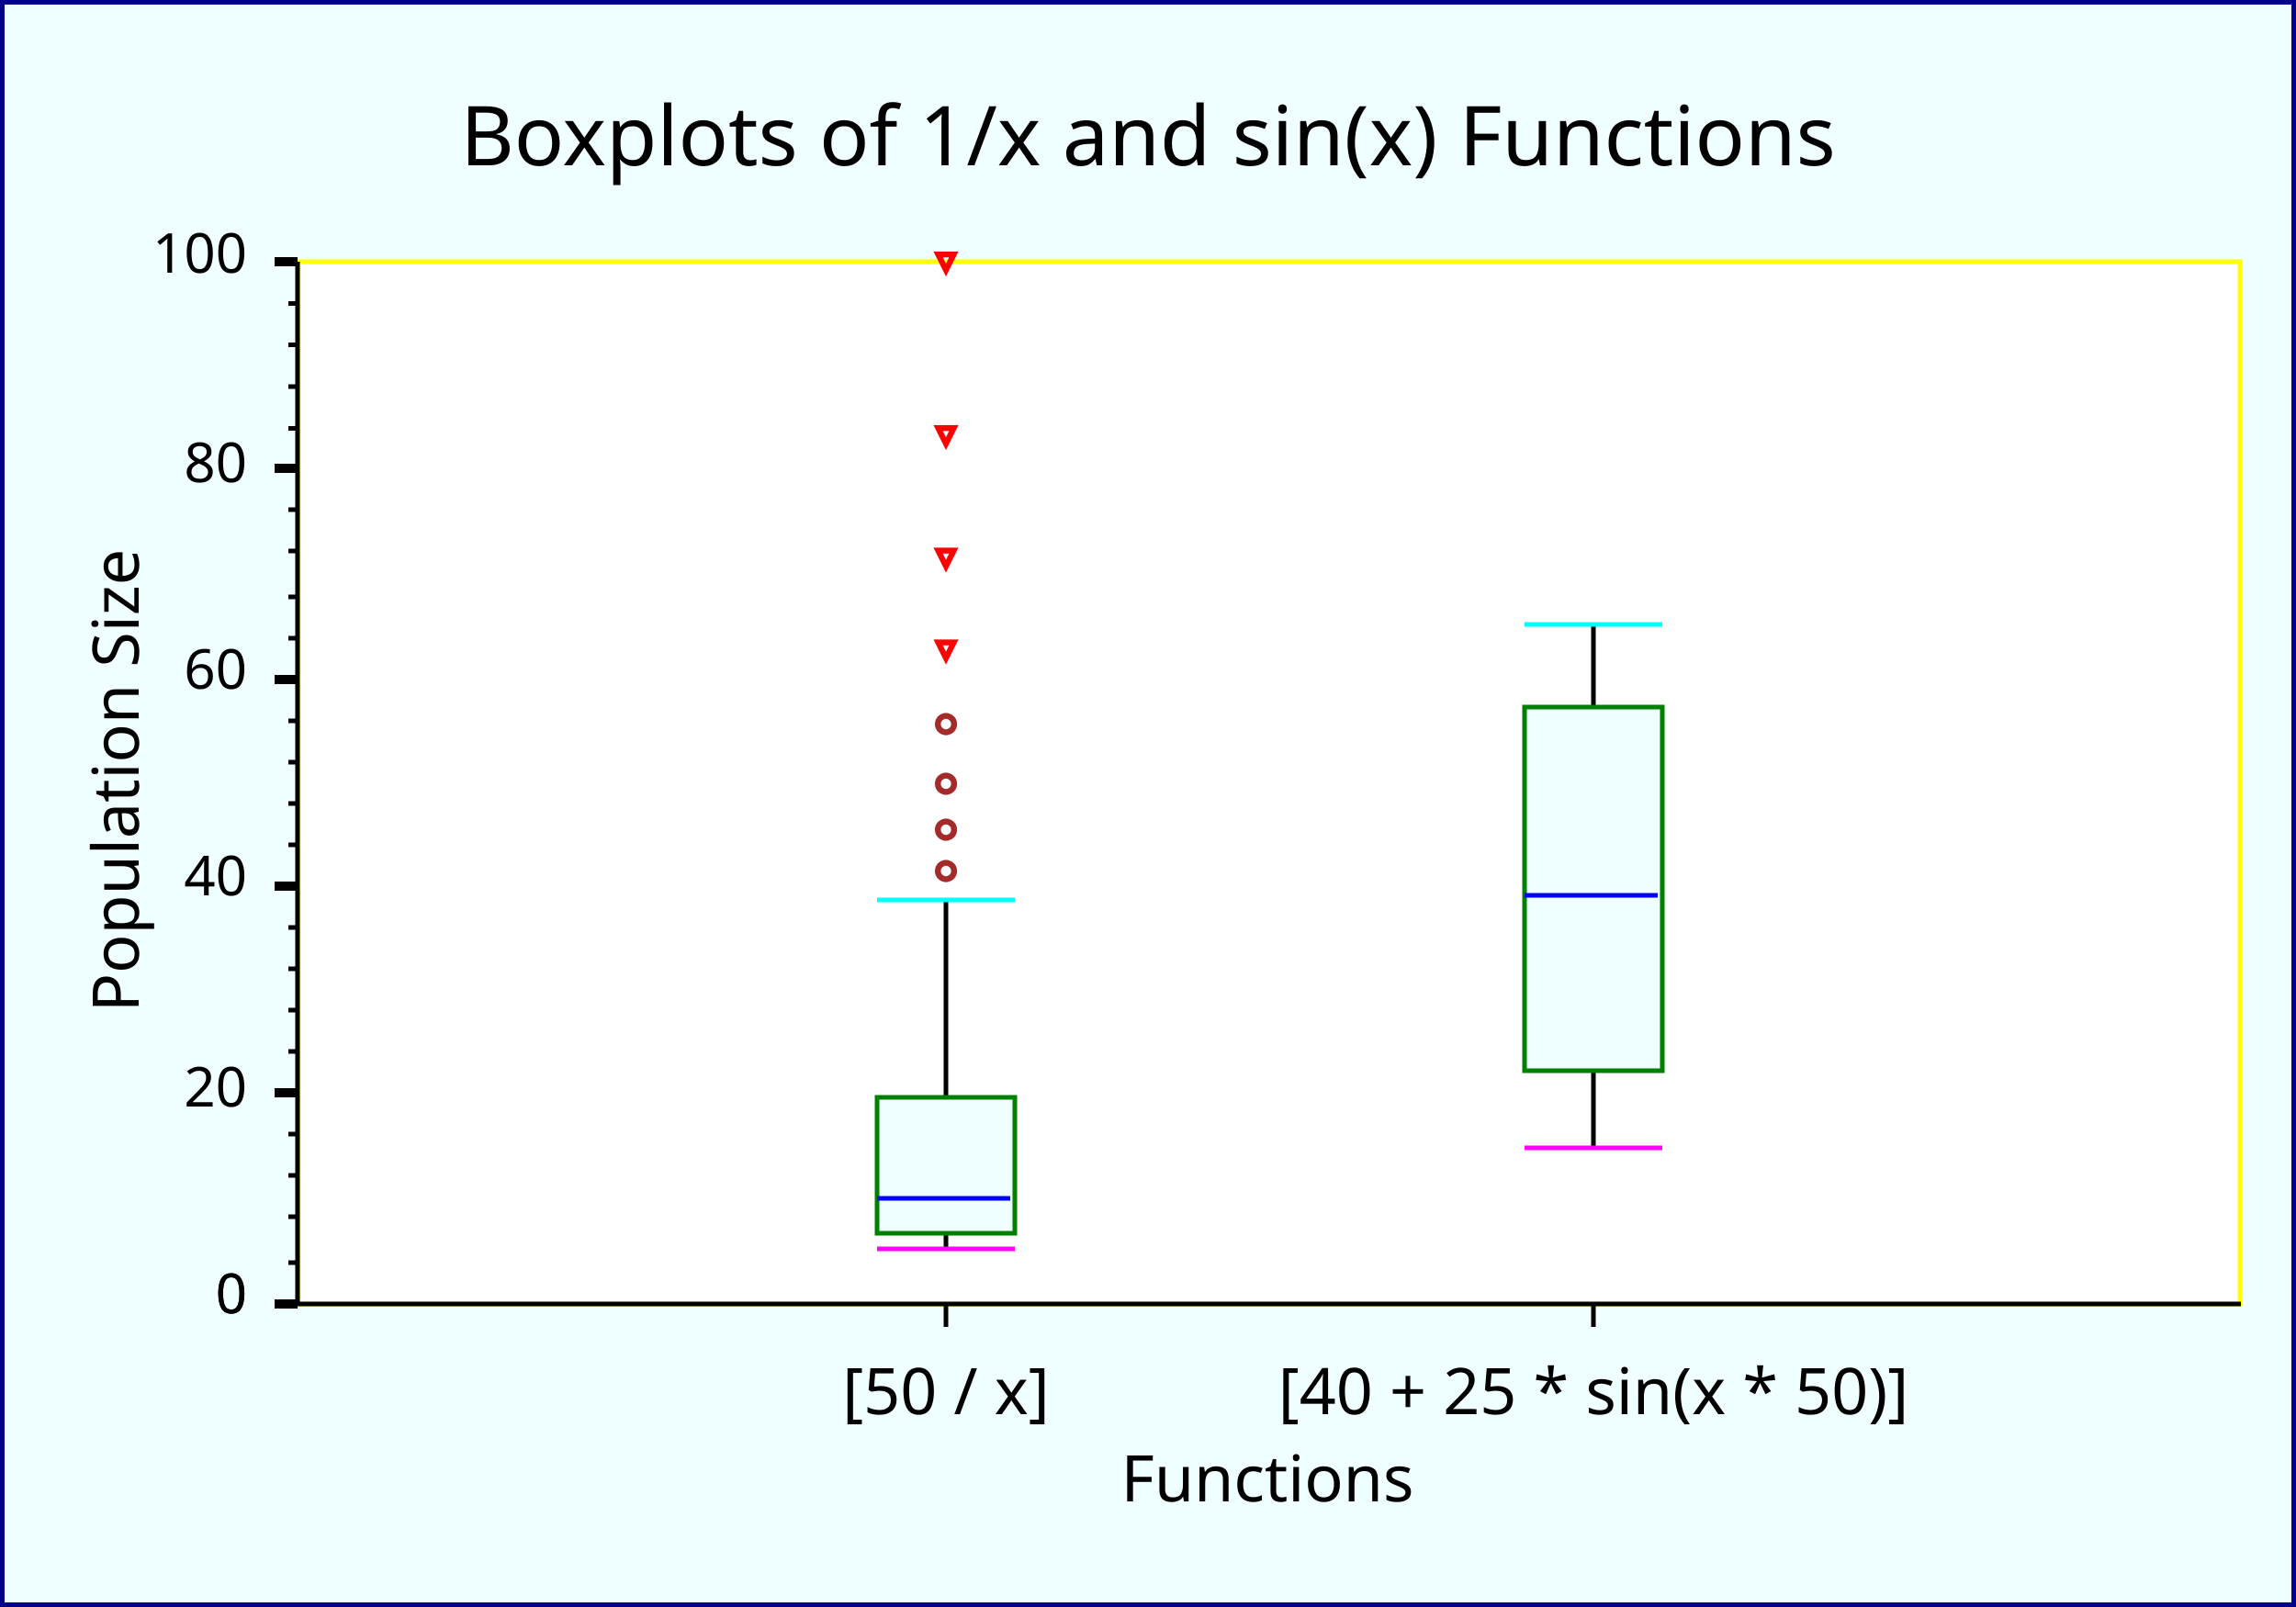
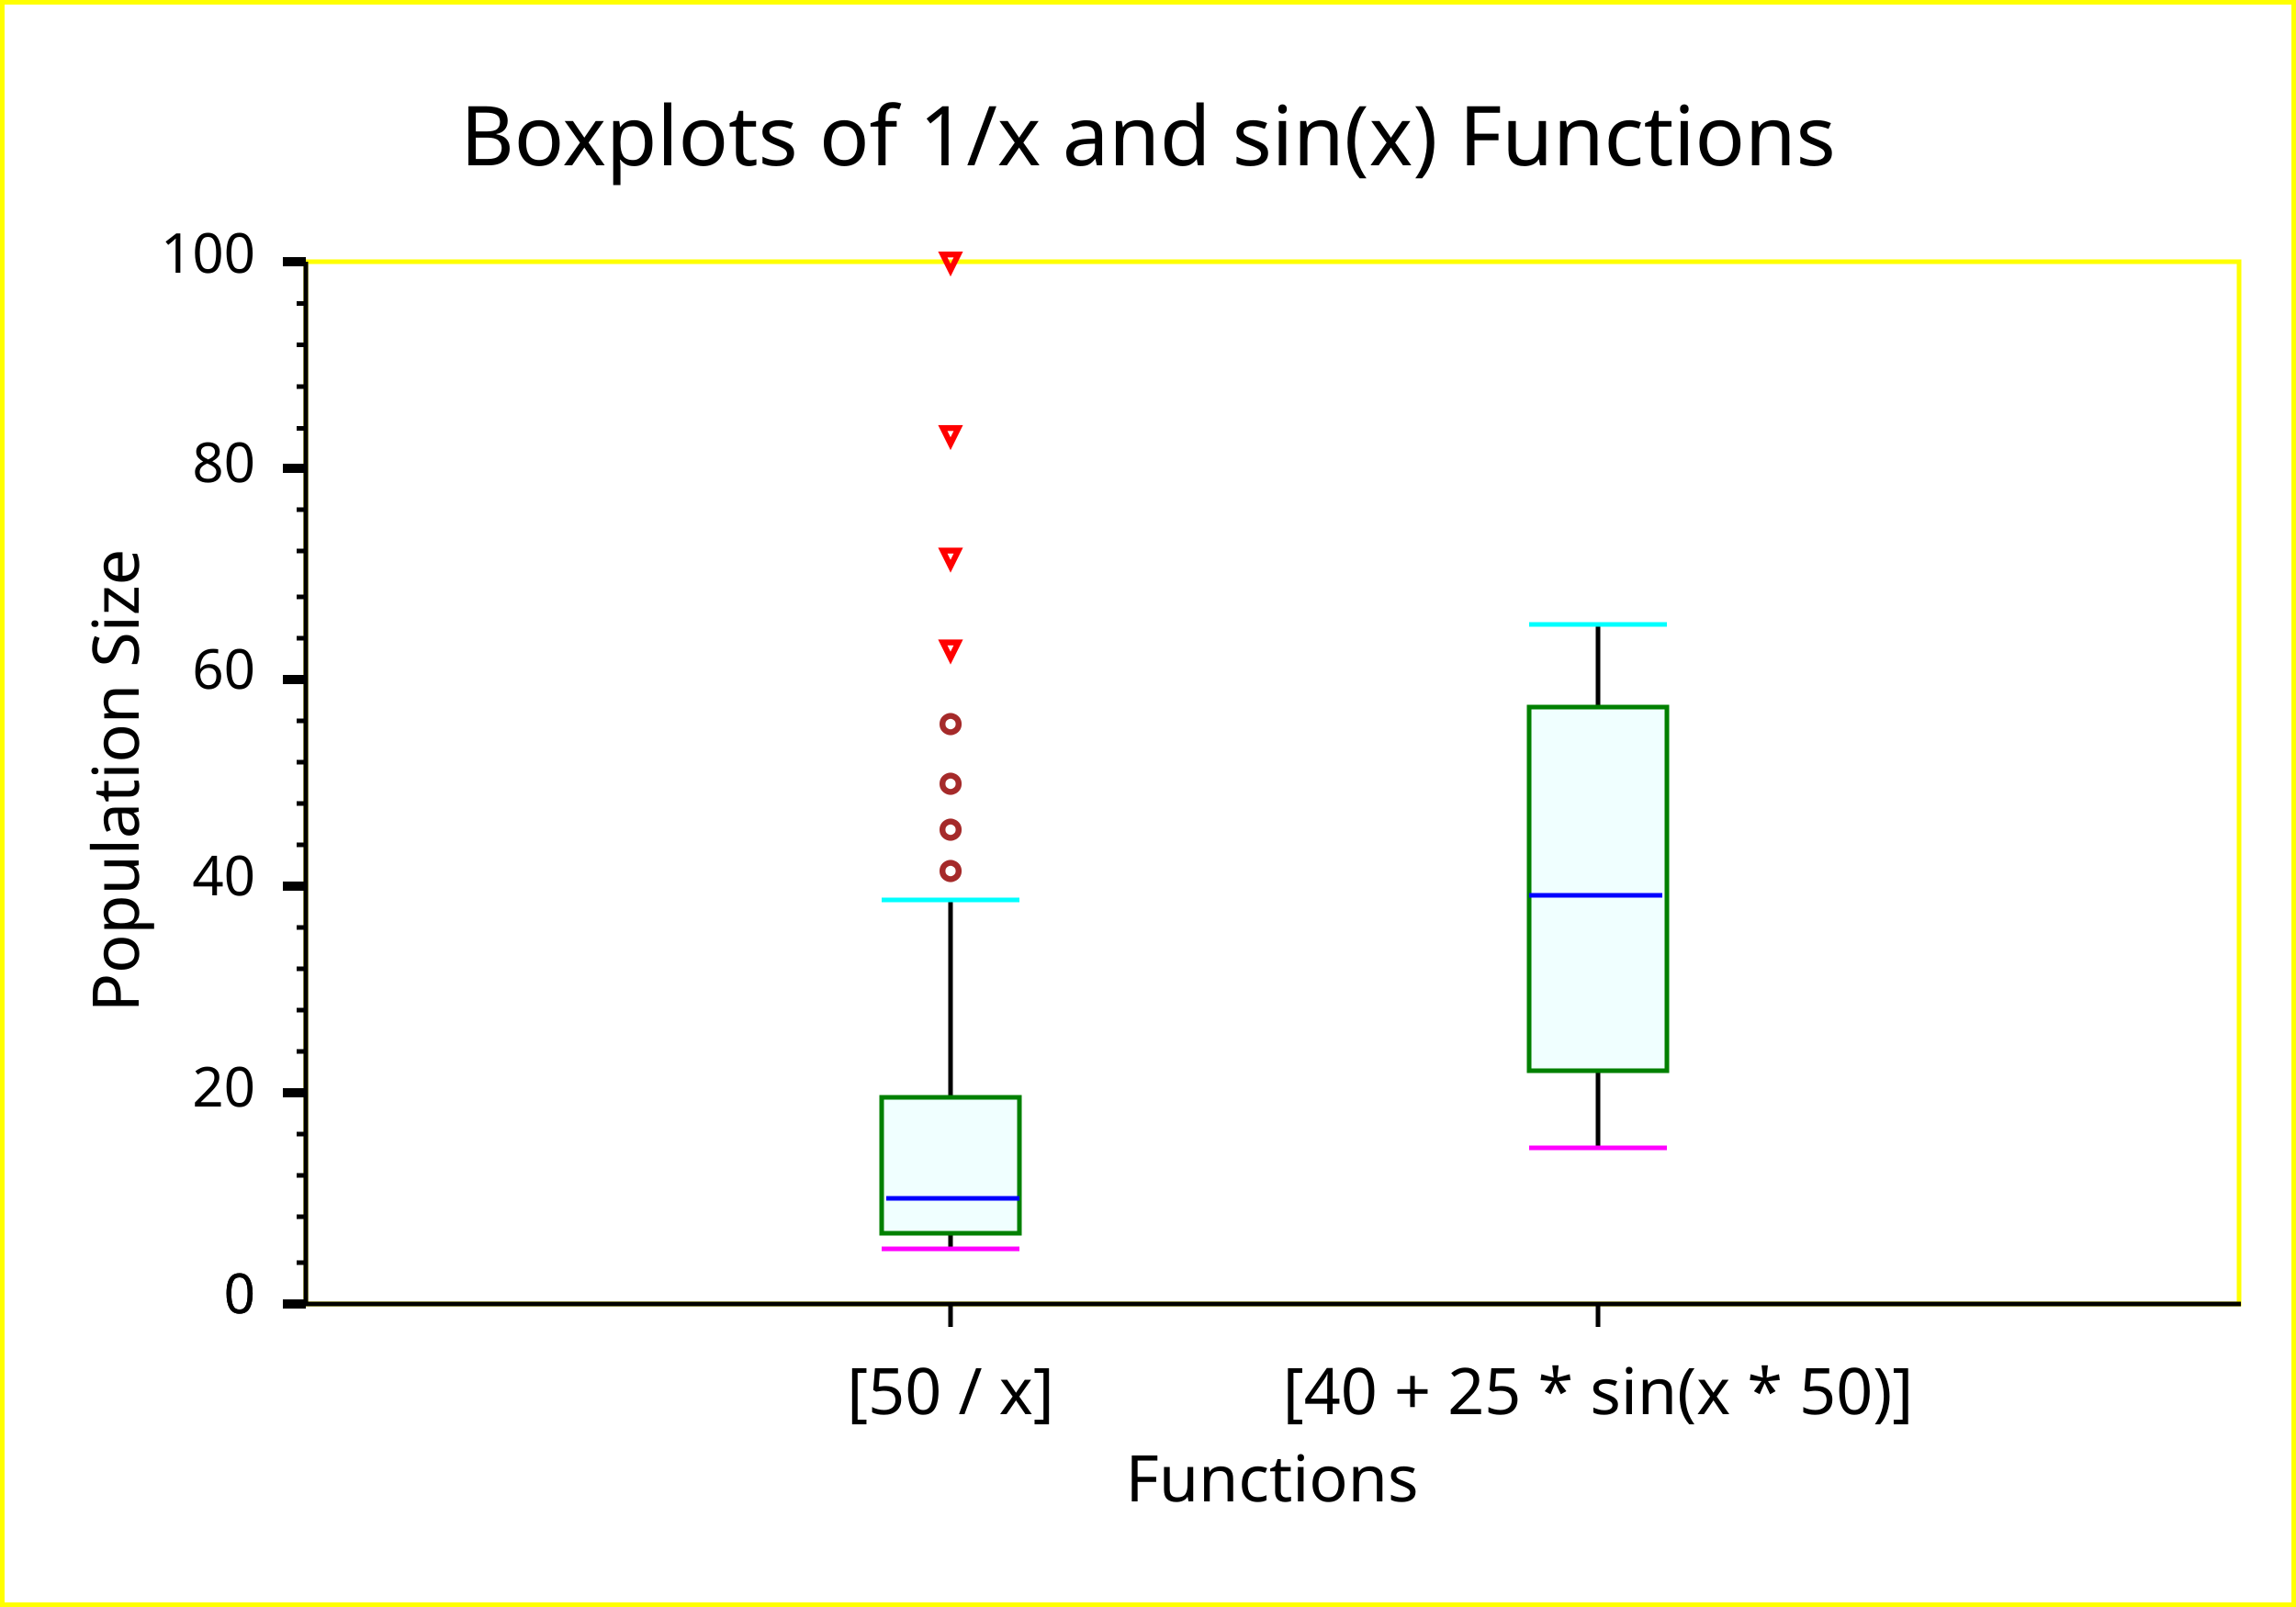
<svg xmlns="http://www.w3.org/2000/svg" width="500" height="350" version="1.1">
  <clipPath id="plot_window">
-     <rect x="59.8" y="52" width="428" height="232" />
+     <rect x="61.6" y="52" width="426" height="232" />
  </clipPath>
-   <g id="imageBackground" stroke="rgb(0,0,139)" fill="rgb(240,255,255)" stroke-width="2">
+   <g id="imageBackground" stroke="rgb(255,255,0)" fill="rgb(255,255,255)" stroke-width="2">
    <rect x="0" y="0" width="500" height="350" />
  </g>
  <g id="plotBackground" stroke="rgb(255,255,0)" fill="rgb(255,255,255)" stroke-width="1">
-     <rect x="64.8" y="57" width="423" height="227" />
+     <rect x="66.6" y="57" width="421" height="227" />
  </g>
  <g id="X-axis" stroke="rgb(0,0,0)" stroke-width="1">
-     <line x1="64.8" y1="284" x2="488" y2="284" />
+     <line x1="66.6" y1="284" x2="488" y2="284" />
  </g>
  <g id="Y-axis" stroke="rgb(0,0,0)" stroke-width="1">
-     <line x1="64.8" y1="284" x2="64.8" y2="57" />
+     <line x1="66.6" y1="284" x2="66.6" y2="57" />
  </g>
  <g id="xMajorTicks" stroke="rgb(0,0,0)" stroke-width="1">
-     <path d="M206,284 L206,289 M347,284 L347,289 " fill="none" />
+     <path d="M207,284 L207,289 M348,284 L348,289 " fill="none" />
  </g>
  <g id="yMajorTicks" stroke="rgb(0,0,0)" stroke-width="2">
-     <path d="M59.8,284 L64.8,284 M59.8,238 L64.8,238 M59.8,193 L64.8,193 M59.8,148 L64.8,148 M59.8,102 L64.8,102 M59.8,57 L64.8,57 M59.8,284 L64.8,284 " fill="none" />
+     <path d="M61.6,284 L66.6,284 M61.6,238 L66.6,238 M61.6,193 L66.6,193 M61.6,148 L66.6,148 M61.6,102 L66.6,102 M61.6,57 L66.6,57 M61.6,284 L66.6,284 " fill="none" />
  </g>
  <g id="yMinorTicks" stroke="rgb(0,0,0)" stroke-width="1">
-     <path d="M62.8,275 L64.8,275 M62.8,265 L64.8,265 M62.8,256 L64.8,256 M62.8,247 L64.8,247 M62.8,229 L64.8,229 M62.8,220 L64.8,220 M62.8,211 L64.8,211 M62.8,202 L64.8,202 M62.8,184 L64.8,184 M62.8,175 L64.8,175 M62.8,166 L64.8,166 M62.8,157 L64.8,157 M62.8,139 L64.8,139 M62.8,130 L64.8,130 M62.8,120 L64.8,120 M62.8,111 L64.8,111 M62.8,93.3 L64.8,93.3 M62.8,84.2 L64.8,84.2 M62.8,75.1 L64.8,75.1 M62.8,66.1 L64.8,66.1 M62.8,284 L64.8,284 " fill="none" />
+     <path d="M64.6,275 L66.6,275 M64.6,265 L66.6,265 M64.6,256 L66.6,256 M64.6,247 L66.6,247 M64.6,229 L66.6,229 M64.6,220 L66.6,220 M64.6,211 L66.6,211 M64.6,202 L66.6,202 M64.6,184 L66.6,184 M64.6,175 L66.6,175 M64.6,166 L66.6,166 M64.6,157 L66.6,157 M64.6,139 L66.6,139 M64.6,130 L66.6,130 M64.6,120 L66.6,120 M64.6,111 L66.6,111 M64.6,93.3 L66.6,93.3 M64.6,84.2 L66.6,84.2 M64.6,75.1 L66.6,75.1 M64.6,66.1 L66.6,66.1 M64.6,284 L66.6,284 " fill="none" />
  </g>
  <g id="YGrid" stroke="rgb(200,220,255)" stroke-width="1" />
  <g id="yMinorGrid" stroke="rgb(200,220,255)" stroke-width="0.5" />
  <g id="valueLabels" fill="rgb(0,0,0)">
-     <text x="206" y="308" text-anchor="middle" font-size="14" font-family="Lucida Sans Unicode">[50 / x]</text>
-     <text x="347" y="308" text-anchor="middle" font-size="14" font-family="Lucida Sans Unicode">[40 + 25 * sin(x * 50)]</text>
-     <text x="53.8" y="286" text-anchor="end" font-size="12" font-family="Lucida Sans Unicode">0</text>
-     <text x="53.8" y="241" text-anchor="end" font-size="12" font-family="Lucida Sans Unicode">20</text>
-     <text x="53.8" y="195" text-anchor="end" font-size="12" font-family="Lucida Sans Unicode">40</text>
-     <text x="53.8" y="150" text-anchor="end" font-size="12" font-family="Lucida Sans Unicode">60</text>
-     <text x="53.8" y="105" text-anchor="end" font-size="12" font-family="Lucida Sans Unicode">80</text>
-     <text x="53.8" y="59.4" text-anchor="end" font-size="12" font-family="Lucida Sans Unicode">100</text>
-     <text x="53.8" y="286" text-anchor="end" font-size="12" font-family="Lucida Sans Unicode">0</text>
+     <text x="207" y="308" text-anchor="middle" font-size="14" font-family="Lucida Sans Unicode">[50 / x]</text>
+     <text x="348" y="308" text-anchor="middle" font-size="14" font-family="Lucida Sans Unicode">[40 + 25 * sin(x * 50)]</text>
+     <text x="55.6" y="286" text-anchor="end" font-size="12" font-family="Lucida Sans Unicode">0</text>
+     <text x="55.6" y="241" text-anchor="end" font-size="12" font-family="Lucida Sans Unicode">20</text>
+     <text x="55.6" y="195" text-anchor="end" font-size="12" font-family="Lucida Sans Unicode">40</text>
+     <text x="55.6" y="150" text-anchor="end" font-size="12" font-family="Lucida Sans Unicode">60</text>
+     <text x="55.6" y="105" text-anchor="end" font-size="12" font-family="Lucida Sans Unicode">80</text>
+     <text x="55.6" y="59.4" text-anchor="end" font-size="12" font-family="Lucida Sans Unicode">100</text>
+     <text x="55.6" y="286" text-anchor="end" font-size="12" font-family="Lucida Sans Unicode">0</text>
  </g>
  <g id="yLabel" fill="rgb(0,0,0)">
    <text x="30.2" y="170" text-anchor="middle" transform="rotate(-90 30.2 170 )" font-size="14" font-family="Lucida Sans Unicode">Population Size</text>
  </g>
  <g id="xLabel" fill="rgb(0,0,0)">
-     <text x="276" y="327" text-anchor="middle" font-size="14" font-family="Lucida Sans Unicode">Functions</text>
+     <text x="277" y="327" text-anchor="middle" font-size="14" font-family="Lucida Sans Unicode">Functions</text>
  </g>
  <g id="boxAxis" stroke="rgb(0,0,0)">
    <g clip-path="url(#plot_window)" stroke="rgb(0,0,0)" stroke-width="1">
-       <line x1="206" y1="272" x2="206" y2="196" />
+       <line x1="207" y1="272" x2="207" y2="196" />
    </g>
    <g clip-path="url(#plot_window)" stroke="rgb(0,0,0)" stroke-width="1">
-       <line x1="347" y1="250" x2="347" y2="136" />
+       <line x1="348" y1="250" x2="348" y2="136" />
    </g>
  </g>
  <g id="Median" stroke="rgb(255,0,0)" stroke-width="2">
    <g clip-path="url(#plot_window)" stroke="rgb(0,128,0)" fill="rgb(240,255,255)" stroke-width="1">
-       <rect x="191" y="239" width="30" height="29.6" />
+       <rect x="192" y="239" width="30" height="29.6" />
    </g>
    <g clip-path="url(#plot_window)" stroke="rgb(0,0,255)" stroke-width="1">
-       <line x1="191" y1="261" x2="220" y2="261" />
+       <line x1="193" y1="261" x2="222" y2="261" />
    </g>
    <g clip-path="url(#plot_window)" stroke="rgb(0,128,0)" fill="rgb(240,255,255)" stroke-width="1">
-       <rect x="332" y="154" width="30" height="79.2" />
+       <rect x="333" y="154" width="30" height="79.2" />
    </g>
    <g clip-path="url(#plot_window)" stroke="rgb(0,0,255)" stroke-width="1">
-       <line x1="332" y1="195" x2="361" y2="195" />
+       <line x1="333" y1="195" x2="362" y2="195" />
    </g>
  </g>
  <g id="whisker" stroke="rgb(0,0,0)">
    <g clip-path="url(#plot_window)">
      <g stroke="rgb(255,0,255)" fill="rgb(0,0,0)" stroke-width="1">
-         <line x1="191" y1="272" x2="221" y2="272" />
+         <line x1="192" y1="272" x2="222" y2="272" />
      </g>
      <g stroke="rgb(0,255,255)" fill="rgb(0,0,0)" stroke-width="1">
-         <line x1="191" y1="196" x2="221" y2="196" />
+         <line x1="192" y1="196" x2="222" y2="196" />
      </g>
    </g>
    <g clip-path="url(#plot_window)">
      <g stroke="rgb(255,0,255)" fill="rgb(0,0,0)" stroke-width="1">
-         <line x1="332" y1="250" x2="362" y2="250" />
+         <line x1="333" y1="250" x2="363" y2="250" />
      </g>
      <g stroke="rgb(0,255,255)" fill="rgb(0,0,0)" stroke-width="1">
-         <line x1="332" y1="136" x2="362" y2="136" />
+         <line x1="333" y1="136" x2="363" y2="136" />
      </g>
    </g>
  </g>
  <g id="mild_outliers" stroke="rgb(255,192,203)" fill="rgb(0,0,0)">
    <g clip-path="url(#plot_window)" stroke="rgb(165,42,42)">
-       <text x="206" y="159" text-anchor="middle" font-size="5" font-family="Lucida Sans Unicode">○</text>
-       <text x="206" y="172" text-anchor="middle" font-size="5" font-family="Lucida Sans Unicode">○</text>
-       <text x="206" y="182" text-anchor="middle" font-size="5" font-family="Lucida Sans Unicode">○</text>
-       <text x="206" y="191" text-anchor="middle" font-size="5" font-family="Lucida Sans Unicode">○</text>
+       <text x="207" y="159" text-anchor="middle" font-size="5" font-family="Lucida Sans Unicode">○</text>
+       <text x="207" y="172" text-anchor="middle" font-size="5" font-family="Lucida Sans Unicode">○</text>
+       <text x="207" y="182" text-anchor="middle" font-size="5" font-family="Lucida Sans Unicode">○</text>
+       <text x="207" y="191" text-anchor="middle" font-size="5" font-family="Lucida Sans Unicode">○</text>
    </g>
  </g>
  <g id="extreme_outliers" stroke="rgb(128,0,128)" fill="rgb(255,255,255)">
    <g clip-path="url(#plot_window)" stroke="rgb(255,0,0)">
-       <text x="206" y="58.5" text-anchor="middle" font-size="5" font-family="Lucida Sans Unicode">▽</text>
-       <text x="206" y="96.3" text-anchor="middle" font-size="5" font-family="Lucida Sans Unicode">▽</text>
-       <text x="206" y="123" text-anchor="middle" font-size="5" font-family="Lucida Sans Unicode">▽</text>
-       <text x="206" y="143" text-anchor="middle" font-size="5" font-family="Lucida Sans Unicode">▽</text>
+       <text x="207" y="58.5" text-anchor="middle" font-size="5" font-family="Lucida Sans Unicode">▽</text>
+       <text x="207" y="96.3" text-anchor="middle" font-size="5" font-family="Lucida Sans Unicode">▽</text>
+       <text x="207" y="123" text-anchor="middle" font-size="5" font-family="Lucida Sans Unicode">▽</text>
+       <text x="207" y="143" text-anchor="middle" font-size="5" font-family="Lucida Sans Unicode">▽</text>
    </g>
  </g>
  <g id="title" fill="rgb(0,0,0)">
    <text x="250" y="36" text-anchor="middle" font-size="18" font-family="Lucida Sans Unicode">Boxplots of 1/x and sin(x) Functions</text>
  </g>
</svg>
